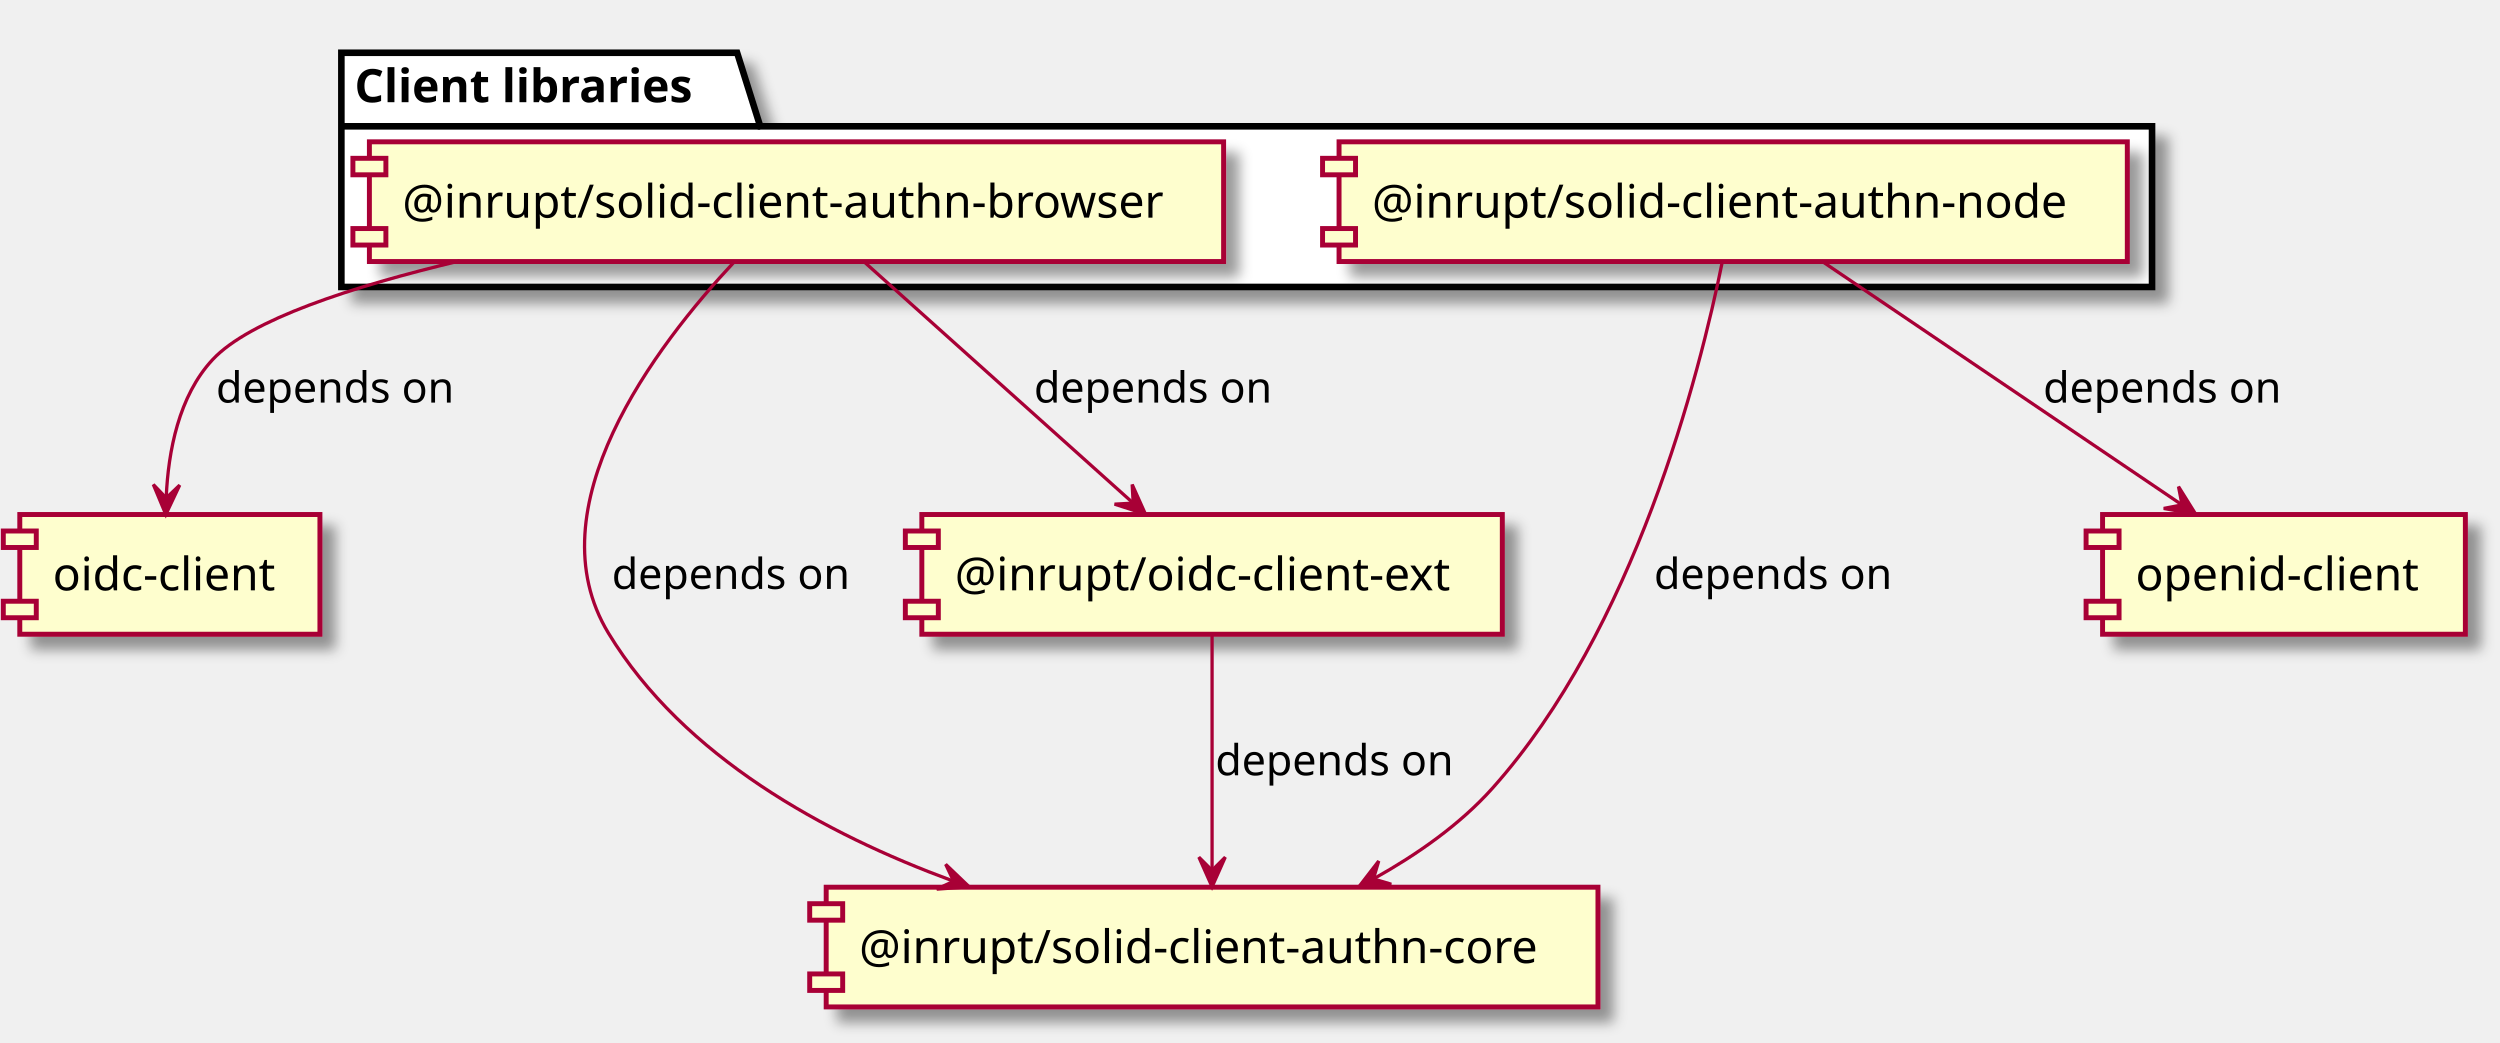
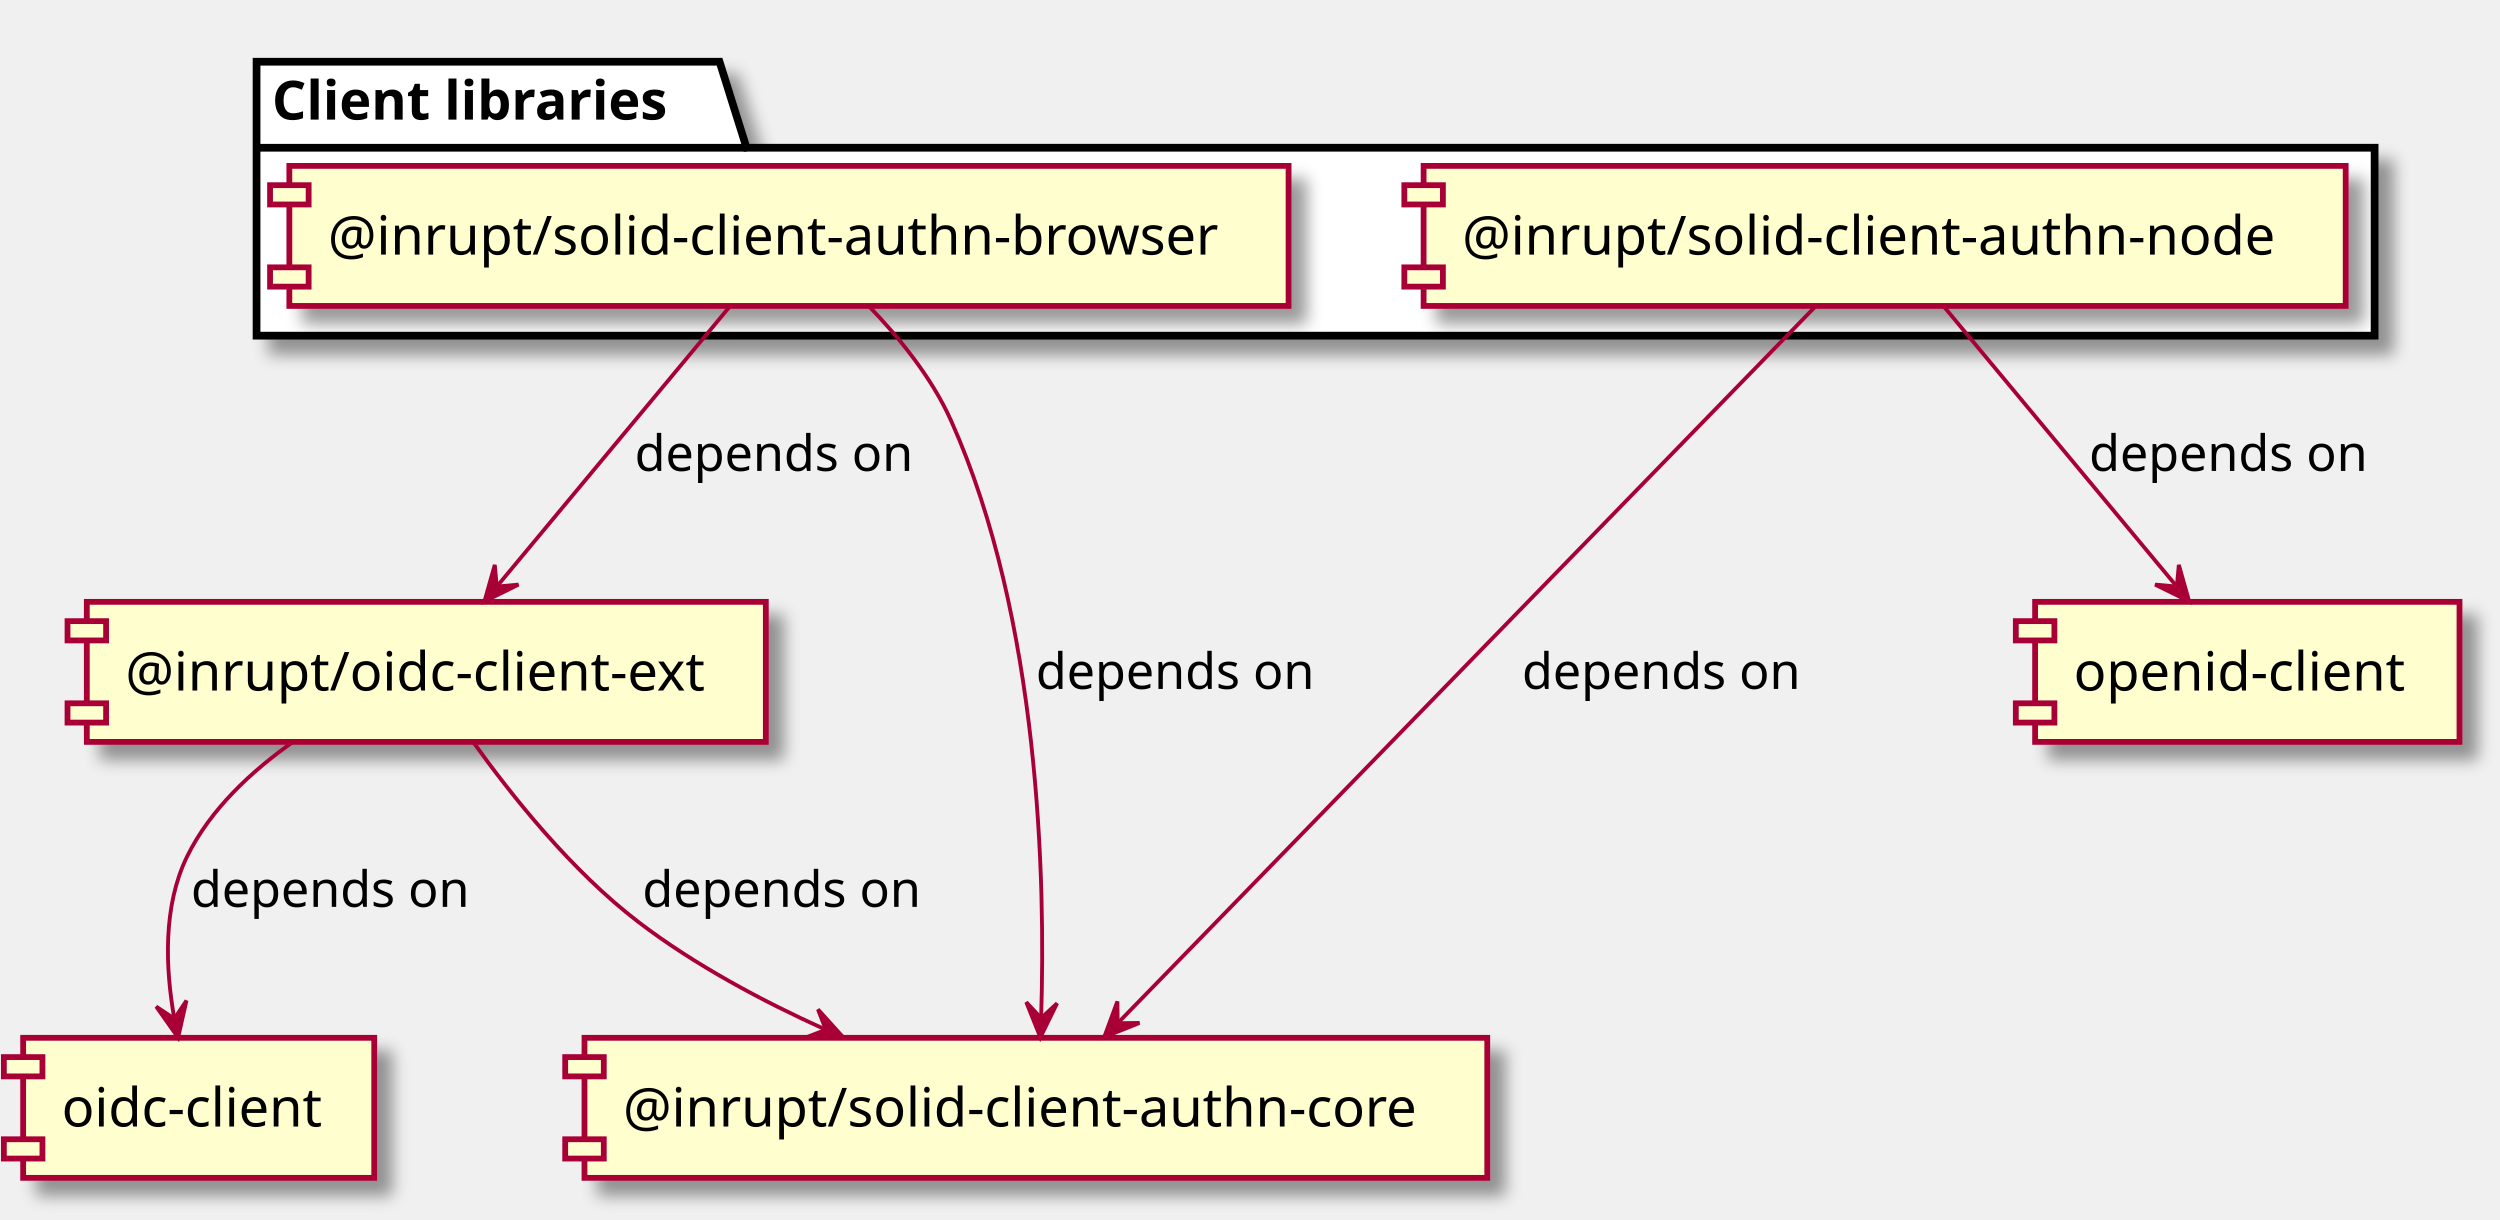
- <svg xmlns="http://www.w3.org/2000/svg" contentScriptType="application/ecmascript" contentStyleType="text/css" height="316px" preserveAspectRatio="none" style="width:758px;height:316px;" version="1.1" viewBox="0 0 758 316" width="758px" zoomAndPan="magnify">
+ <svg xmlns="http://www.w3.org/2000/svg" contentScriptType="application/ecmascript" contentStyleType="text/css" height="316px" preserveAspectRatio="none" style="width:648px;height:316px;" version="1.1" viewBox="0 0 648 316" width="648px" zoomAndPan="magnify">
  <defs>
-     <filter height="300%" id="f1h97rpaiyh07k" width="300%" x="-1" y="-1">
+     <filter height="300%" id="f6ywit6eybx98" width="300%" x="-1" y="-1">
      <feGaussianBlur result="blurOut" stdDeviation="2.0" />
      <feColorMatrix in="blurOut" result="blurOut2" type="matrix" values="0 0 0 0 0 0 0 0 0 0 0 0 0 0 0 0 0 0 .4 0" />
      <feOffset dx="4.0" dy="4.0" in="blurOut2" result="blurOut3" />
      <feBlend in="SourceGraphic" in2="blurOut3" mode="normal" />
    </filter>
  </defs>
  <g>
-     <polygon fill="#FFFFFF" filter="url(#f1h97rpaiyh07k)" points="103.5,16,223.5,16,230.5,38.297,652.5,38.297,652.5,87,103.5,87,103.5,16" style="stroke: #000000; stroke-width: 2.0;" />
-     <line style="stroke: #000000; stroke-width: 2.0;" x1="103.5" x2="230.5" y1="38.297" y2="38.297" />
-     <text fill="#000000" font-family="sans-serif" font-size="14" font-weight="bold" lengthAdjust="spacingAndGlyphs" textLength="114" x="107.5" y="30.995">Client libraries</text>
-     <rect fill="#FEFECE" filter="url(#f1h97rpaiyh07k)" height="36.297" style="stroke: #A80036; stroke-width: 1.5;" width="259" x="112" y="43" />
-     <rect fill="#FEFECE" height="5" style="stroke: #A80036; stroke-width: 1.5;" width="10" x="107" y="48" />
-     <rect fill="#FEFECE" height="5" style="stroke: #A80036; stroke-width: 1.5;" width="10" x="107" y="69.297" />
-     <text fill="#000000" font-family="sans-serif" font-size="14" lengthAdjust="spacingAndGlyphs" textLength="239" x="122" y="65.995">@inrupt/solid-client-authn-browser</text>
-     <rect fill="#FEFECE" filter="url(#f1h97rpaiyh07k)" height="36.297" style="stroke: #A80036; stroke-width: 1.5;" width="239" x="406" y="43" />
-     <rect fill="#FEFECE" height="5" style="stroke: #A80036; stroke-width: 1.5;" width="10" x="401" y="48" />
-     <rect fill="#FEFECE" height="5" style="stroke: #A80036; stroke-width: 1.5;" width="10" x="401" y="69.297" />
-     <text fill="#000000" font-family="sans-serif" font-size="14" lengthAdjust="spacingAndGlyphs" textLength="219" x="416" y="65.995">@inrupt/solid-client-authn-node</text>
-     <rect fill="#FEFECE" filter="url(#f1h97rpaiyh07k)" height="36.297" style="stroke: #A80036; stroke-width: 1.5;" width="91" x="6" y="156" />
-     <rect fill="#FEFECE" height="5" style="stroke: #A80036; stroke-width: 1.5;" width="10" x="1" y="161" />
-     <rect fill="#FEFECE" height="5" style="stroke: #A80036; stroke-width: 1.5;" width="10" x="1" y="182.297" />
-     <text fill="#000000" font-family="sans-serif" font-size="14" lengthAdjust="spacingAndGlyphs" textLength="71" x="16" y="178.995">oidc-client</text>
-     <rect fill="#FEFECE" filter="url(#f1h97rpaiyh07k)" height="36.297" style="stroke: #A80036; stroke-width: 1.5;" width="234" x="250.5" y="269" />
-     <rect fill="#FEFECE" height="5" style="stroke: #A80036; stroke-width: 1.5;" width="10" x="245.5" y="274" />
-     <rect fill="#FEFECE" height="5" style="stroke: #A80036; stroke-width: 1.5;" width="10" x="245.5" y="295.297" />
-     <text fill="#000000" font-family="sans-serif" font-size="14" lengthAdjust="spacingAndGlyphs" textLength="214" x="260.5" y="291.995">@inrupt/solid-client-authn-core</text>
-     <rect fill="#FEFECE" filter="url(#f1h97rpaiyh07k)" height="36.297" style="stroke: #A80036; stroke-width: 1.5;" width="176" x="279.5" y="156" />
-     <rect fill="#FEFECE" height="5" style="stroke: #A80036; stroke-width: 1.5;" width="10" x="274.5" y="161" />
-     <rect fill="#FEFECE" height="5" style="stroke: #A80036; stroke-width: 1.5;" width="10" x="274.5" y="182.297" />
-     <text fill="#000000" font-family="sans-serif" font-size="14" lengthAdjust="spacingAndGlyphs" textLength="156" x="289.5" y="178.995">@inrupt/oidc-client-ext</text>
-     <rect fill="#FEFECE" filter="url(#f1h97rpaiyh07k)" height="36.297" style="stroke: #A80036; stroke-width: 1.5;" width="110" x="637.5" y="156" />
-     <rect fill="#FEFECE" height="5" style="stroke: #A80036; stroke-width: 1.5;" width="10" x="632.5" y="161" />
-     <rect fill="#FEFECE" height="5" style="stroke: #A80036; stroke-width: 1.5;" width="10" x="632.5" y="182.297" />
-     <text fill="#000000" font-family="sans-serif" font-size="14" lengthAdjust="spacingAndGlyphs" textLength="90" x="647.5" y="178.995">openid-client</text>
-     <path d="M139.401,79.106 C106.537,86.911 75.697,97.021 64.5,109 C54.163,120.059 51.016,136.914 50.4,150.689 " fill="none" id="@inrupt/solid-client-authn-browser-oidc-client" style="stroke: #A80036; stroke-width: 1.0;" />
-     <polygon fill="#A80036" points="50.278,155.991,54.485,147.086,50.394,150.993,46.487,146.901,50.278,155.991" style="stroke: #A80036; stroke-width: 1.0;" />
-     <text fill="#000000" font-family="sans-serif" font-size="13" lengthAdjust="spacingAndGlyphs" textLength="75" x="65.5" y="122.067">depends on</text>
-     <path d="M222.875,79.127 C198.5,105.129 161.447,154.058 184.5,192 C207.27,229.476 250.151,252.839 288.683,267.015 " fill="none" id="@inrupt/solid-client-authn-browser-@inrupt/solid-client-authn-core" style="stroke: #A80036; stroke-width: 1.0;" />
-     <polygon fill="#A80036" points="293.844,268.869,286.727,262.061,289.139,267.178,284.022,269.59,293.844,268.869" style="stroke: #A80036; stroke-width: 1.0;" />
-     <text fill="#000000" font-family="sans-serif" font-size="13" lengthAdjust="spacingAndGlyphs" textLength="75" x="185.5" y="178.567">depends on</text>
-     <path d="M261.744,79.155 C283.971,99.089 319.642,131.08 343.322,152.316 " fill="none" id="@inrupt/solid-client-authn-browser-@inrupt/oidc-client-ext" style="stroke: #A80036; stroke-width: 1.0;" />
-     <polygon fill="#A80036" points="347.306,155.89,343.276,146.903,343.584,152.552,337.935,152.859,347.306,155.89" style="stroke: #A80036; stroke-width: 1.0;" />
-     <text fill="#000000" font-family="sans-serif" font-size="13" lengthAdjust="spacingAndGlyphs" textLength="75" x="313.5" y="122.067">depends on</text>
-     <path d="M522.274,79.033 C515.24,113.778 495.577,190.819 452.5,239 C442.641,250.027 429.624,259.115 416.749,266.303 " fill="none" id="@inrupt/solid-client-authn-node-@inrupt/solid-client-authn-core" style="stroke: #A80036; stroke-width: 1.0;" />
-     <polygon fill="#A80036" points="412.018,268.866,421.837,268.097,416.414,266.485,418.026,261.062,412.018,268.866" style="stroke: #A80036; stroke-width: 1.0;" />
-     <text fill="#000000" font-family="sans-serif" font-size="13" lengthAdjust="spacingAndGlyphs" textLength="75" x="501.5" y="178.567">depends on</text>
-     <path d="M552.331,79.155 C582.035,99.254 629.852,131.61 661.229,152.841 " fill="none" id="@inrupt/solid-client-authn-node-openid-client" style="stroke: #A80036; stroke-width: 1.0;" />
-     <polygon fill="#A80036" points="665.735,155.89,660.523,147.533,661.594,153.088,656.04,154.159,665.735,155.89" style="stroke: #A80036; stroke-width: 1.0;" />
-     <text fill="#000000" font-family="sans-serif" font-size="13" lengthAdjust="spacingAndGlyphs" textLength="75" x="619.5" y="122.067">depends on</text>
-     <path d="M367.5,192.155 C367.5,211.595 367.5,242.501 367.5,263.717 " fill="none" id="@inrupt/oidc-client-ext-@inrupt/solid-client-authn-core" style="stroke: #A80036; stroke-width: 1.0;" />
-     <polygon fill="#A80036" points="367.5,268.89,371.5,259.89,367.5,263.89,363.5,259.89,367.5,268.89" style="stroke: #A80036; stroke-width: 1.0;" />
-     <text fill="#000000" font-family="sans-serif" font-size="13" lengthAdjust="spacingAndGlyphs" textLength="75" x="368.5" y="235.067">depends on</text>
+     <polygon fill="#FFFFFF" filter="url(#f6ywit6eybx98)" points="66.5,16,186.5,16,193.5,38.297,615.5,38.297,615.5,87,66.5,87,66.5,16" style="stroke: #000000; stroke-width: 2.0;" />
+     <line style="stroke: #000000; stroke-width: 2.0;" x1="66.5" x2="193.5" y1="38.297" y2="38.297" />
+     <text fill="#000000" font-family="sans-serif" font-size="14" font-weight="bold" lengthAdjust="spacingAndGlyphs" textLength="114" x="70.5" y="30.995">Client libraries</text>
+     <rect fill="#FEFECE" filter="url(#f6ywit6eybx98)" height="36.297" style="stroke: #A80036; stroke-width: 1.5;" width="259" x="75" y="43" />
+     <rect fill="#FEFECE" height="5" style="stroke: #A80036; stroke-width: 1.5;" width="10" x="70" y="48" />
+     <rect fill="#FEFECE" height="5" style="stroke: #A80036; stroke-width: 1.5;" width="10" x="70" y="69.297" />
+     <text fill="#000000" font-family="sans-serif" font-size="14" lengthAdjust="spacingAndGlyphs" textLength="239" x="85" y="65.995">@inrupt/solid-client-authn-browser</text>
+     <rect fill="#FEFECE" filter="url(#f6ywit6eybx98)" height="36.297" style="stroke: #A80036; stroke-width: 1.5;" width="239" x="369" y="43" />
+     <rect fill="#FEFECE" height="5" style="stroke: #A80036; stroke-width: 1.5;" width="10" x="364" y="48" />
+     <rect fill="#FEFECE" height="5" style="stroke: #A80036; stroke-width: 1.5;" width="10" x="364" y="69.297" />
+     <text fill="#000000" font-family="sans-serif" font-size="14" lengthAdjust="spacingAndGlyphs" textLength="219" x="379" y="65.995">@inrupt/solid-client-authn-node</text>
+     <rect fill="#FEFECE" filter="url(#f6ywit6eybx98)" height="36.297" style="stroke: #A80036; stroke-width: 1.5;" width="176" x="22.5" y="156" />
+     <rect fill="#FEFECE" height="5" style="stroke: #A80036; stroke-width: 1.5;" width="10" x="17.5" y="161" />
+     <rect fill="#FEFECE" height="5" style="stroke: #A80036; stroke-width: 1.5;" width="10" x="17.5" y="182.297" />
+     <text fill="#000000" font-family="sans-serif" font-size="14" lengthAdjust="spacingAndGlyphs" textLength="156" x="32.5" y="178.995">@inrupt/oidc-client-ext</text>
+     <rect fill="#FEFECE" filter="url(#f6ywit6eybx98)" height="36.297" style="stroke: #A80036; stroke-width: 1.5;" width="91" x="6" y="269" />
+     <rect fill="#FEFECE" height="5" style="stroke: #A80036; stroke-width: 1.5;" width="10" x="1" y="274" />
+     <rect fill="#FEFECE" height="5" style="stroke: #A80036; stroke-width: 1.5;" width="10" x="1" y="295.297" />
+     <text fill="#000000" font-family="sans-serif" font-size="14" lengthAdjust="spacingAndGlyphs" textLength="71" x="16" y="291.995">oidc-client</text>
+     <rect fill="#FEFECE" filter="url(#f6ywit6eybx98)" height="36.297" style="stroke: #A80036; stroke-width: 1.5;" width="234" x="151.5" y="269" />
+     <rect fill="#FEFECE" height="5" style="stroke: #A80036; stroke-width: 1.5;" width="10" x="146.5" y="274" />
+     <rect fill="#FEFECE" height="5" style="stroke: #A80036; stroke-width: 1.5;" width="10" x="146.5" y="295.297" />
+     <text fill="#000000" font-family="sans-serif" font-size="14" lengthAdjust="spacingAndGlyphs" textLength="214" x="161.5" y="291.995">@inrupt/solid-client-authn-core</text>
+     <rect fill="#FEFECE" filter="url(#f6ywit6eybx98)" height="36.297" style="stroke: #A80036; stroke-width: 1.5;" width="110" x="527.5" y="156" />
+     <rect fill="#FEFECE" height="5" style="stroke: #A80036; stroke-width: 1.5;" width="10" x="522.5" y="161" />
+     <rect fill="#FEFECE" height="5" style="stroke: #A80036; stroke-width: 1.5;" width="10" x="522.5" y="182.297" />
+     <text fill="#000000" font-family="sans-serif" font-size="14" lengthAdjust="spacingAndGlyphs" textLength="90" x="537.5" y="178.995">openid-client</text>
+     <path d="M76.168,192.134 C65.266,199.78 54.494,209.778 48.5,222 C42.176,234.894 42.873,251.01 45.177,263.97 " fill="none" id="@inrupt/oidc-client-ext-oidc-client" style="stroke: #A80036; stroke-width: 1.0;" />
+     <polygon fill="#A80036" points="46.166,268.949,48.335,259.341,45.191,264.045,40.488,260.901,46.166,268.949" style="stroke: #A80036; stroke-width: 1.0;" />
+     <text fill="#000000" font-family="sans-serif" font-size="13" lengthAdjust="spacingAndGlyphs" textLength="75" x="49.5" y="235.067">depends on</text>
+     <path d="M225.044,79.181 C233.069,87.457 241.523,97.883 246.5,109 C269.566,160.526 270.995,228.347 269.865,263.539 " fill="none" id="@inrupt/solid-client-authn-browser-@inrupt/solid-client-authn-core" style="stroke: #A80036; stroke-width: 1.0;" />
+     <polygon fill="#A80036" points="269.665,268.9,273.998,260.056,269.852,263.903,266.004,259.757,269.665,268.9" style="stroke: #A80036; stroke-width: 1.0;" />
+     <text fill="#000000" font-family="sans-serif" font-size="13" lengthAdjust="spacingAndGlyphs" textLength="75" x="268.5" y="178.567">depends on</text>
+     <path d="M189.397,79.155 C172.952,98.924 146.643,130.552 128.977,151.788 " fill="none" id="@inrupt/solid-client-authn-browser-@inrupt/oidc-client-ext" style="stroke: #A80036; stroke-width: 1.0;" />
+     <polygon fill="#A80036" points="125.565,155.89,134.396,151.529,128.763,152.046,128.246,146.413,125.565,155.89" style="stroke: #A80036; stroke-width: 1.0;" />
+     <text fill="#000000" font-family="sans-serif" font-size="13" lengthAdjust="spacingAndGlyphs" textLength="75" x="164.5" y="122.067">depends on</text>
+     <path d="M470.868,79.112 C430.802,120.272 333.034,220.706 289.736,265.185 " fill="none" id="@inrupt/solid-client-authn-node-@inrupt/solid-client-authn-core" style="stroke: #A80036; stroke-width: 1.0;" />
+     <polygon fill="#A80036" points="286.216,268.801,295.36,265.142,289.703,265.218,289.627,259.562,286.216,268.801" style="stroke: #A80036; stroke-width: 1.0;" />
+     <text fill="#000000" font-family="sans-serif" font-size="13" lengthAdjust="spacingAndGlyphs" textLength="75" x="394.5" y="178.567">depends on</text>
+     <path d="M503.603,79.155 C520.048,98.924 546.357,130.552 564.023,151.788 " fill="none" id="@inrupt/solid-client-authn-node-openid-client" style="stroke: #A80036; stroke-width: 1.0;" />
+     <polygon fill="#A80036" points="567.435,155.89,564.754,146.413,564.237,152.046,558.604,151.529,567.435,155.89" style="stroke: #A80036; stroke-width: 1.0;" />
+     <text fill="#000000" font-family="sans-serif" font-size="13" lengthAdjust="spacingAndGlyphs" textLength="75" x="541.5" y="122.067">depends on</text>
+     <path d="M122.53,192.143 C132.66,206.335 148.232,225.809 165.5,239 C180.045,250.111 197.576,259.473 214.018,266.894 " fill="none" id="@inrupt/oidc-client-ext-@inrupt/solid-client-authn-core" style="stroke: #A80036; stroke-width: 1.0;" />
+     <polygon fill="#A80036" points="218.623,268.935,212.017,261.631,214.052,266.909,208.774,268.945,218.623,268.935" style="stroke: #A80036; stroke-width: 1.0;" />
+     <text fill="#000000" font-family="sans-serif" font-size="13" lengthAdjust="spacingAndGlyphs" textLength="75" x="166.5" y="235.067">depends on</text>
  </g>
</svg>
